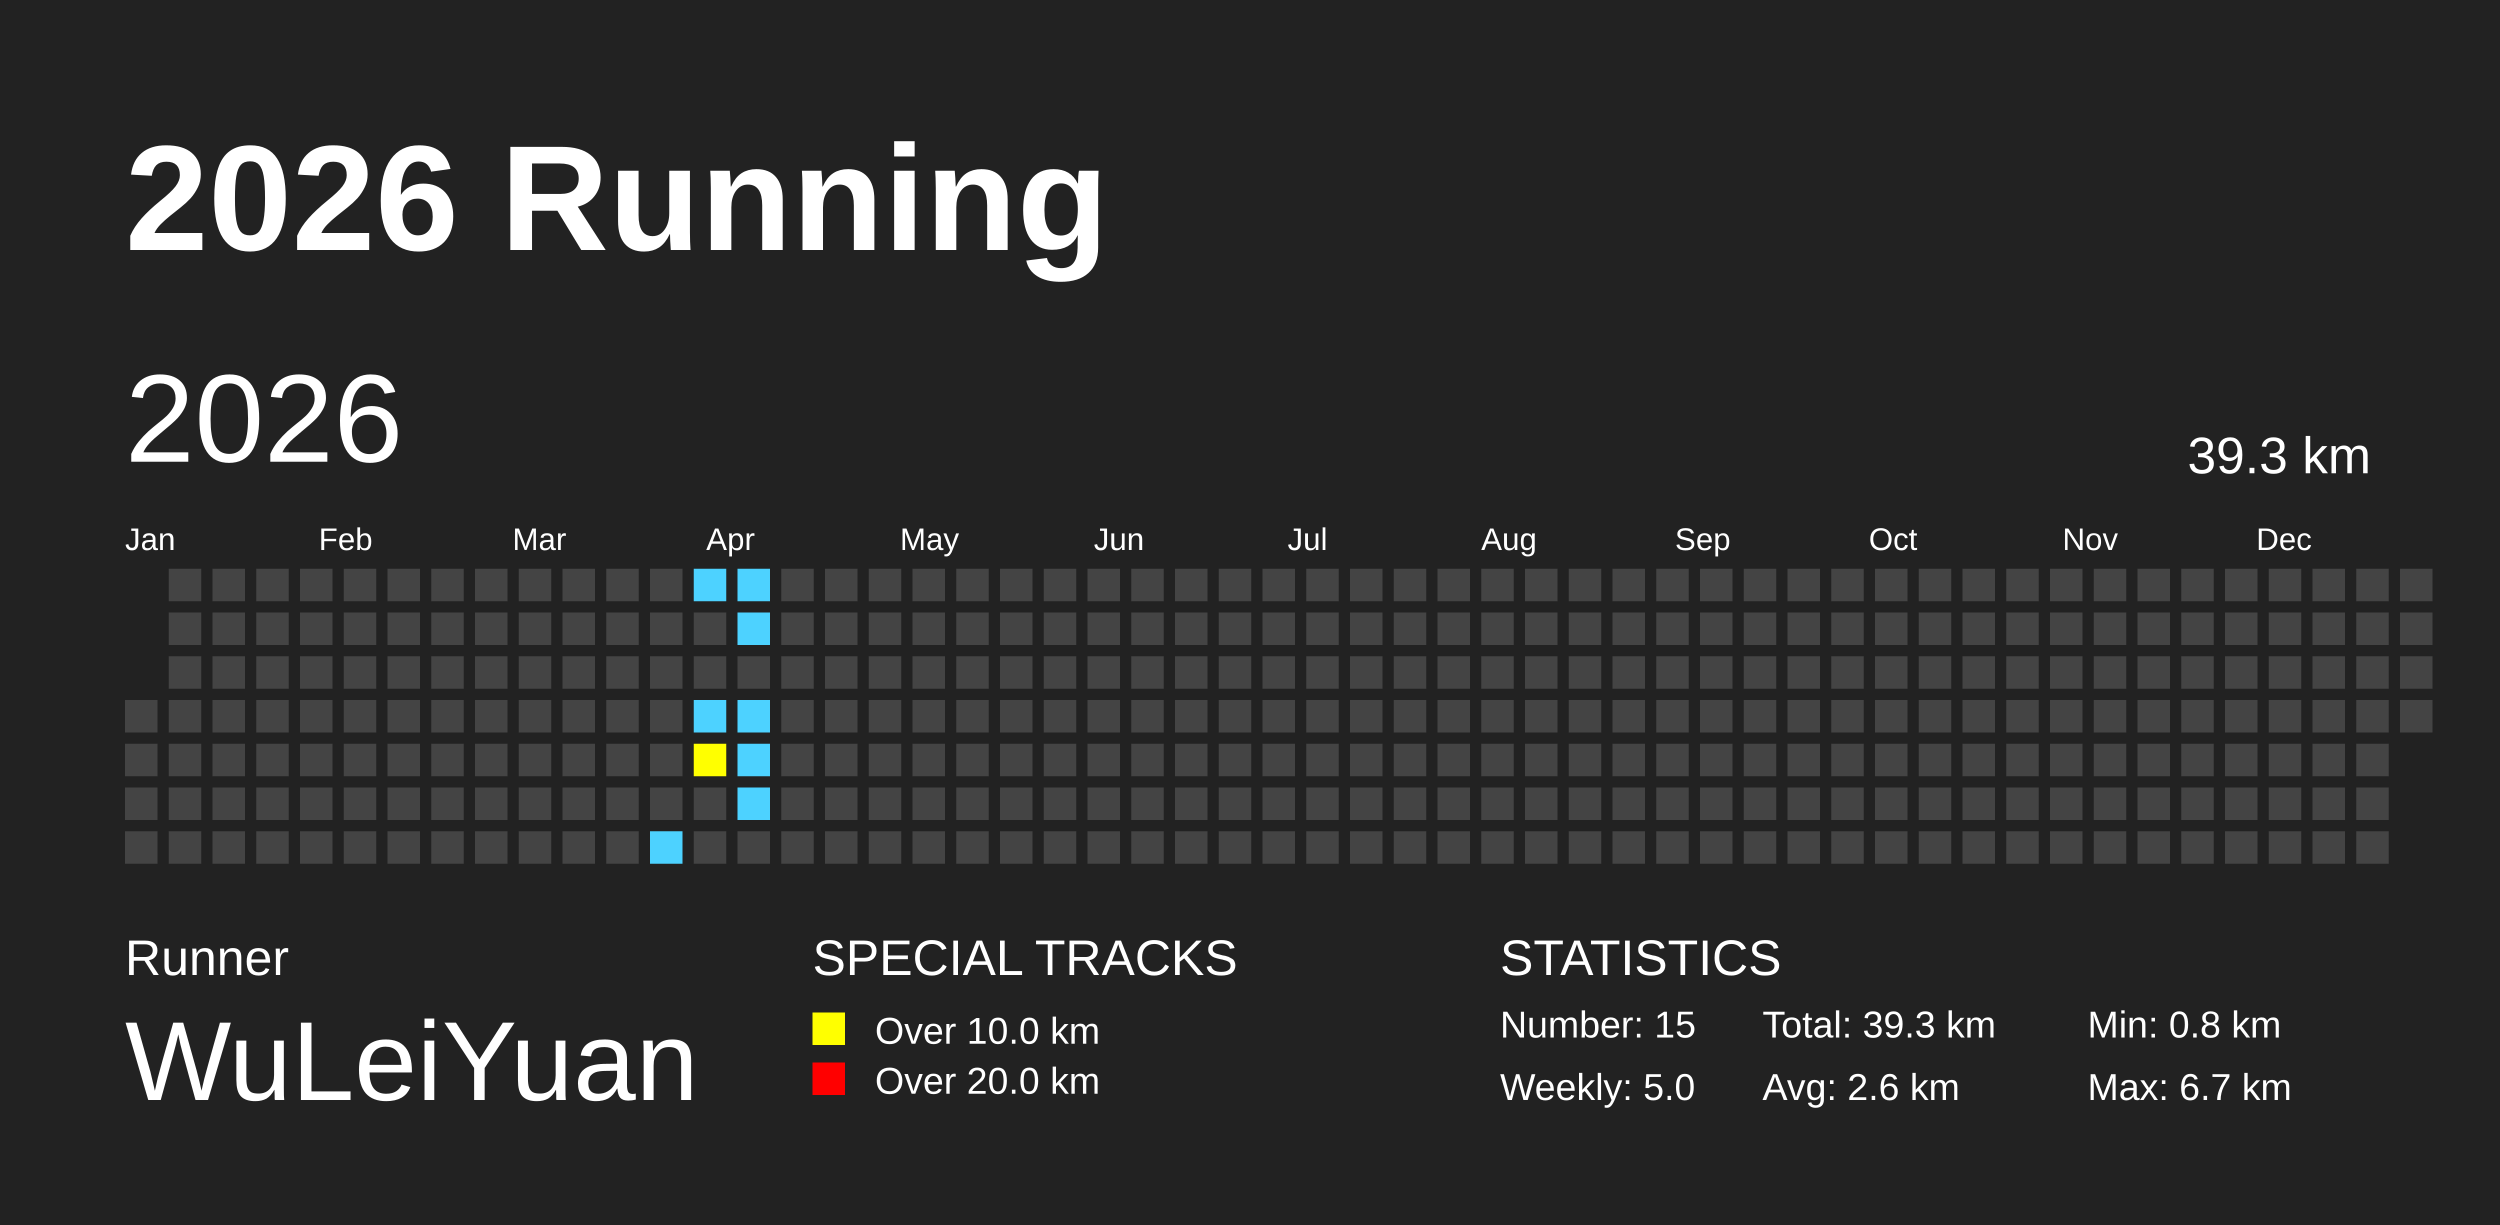
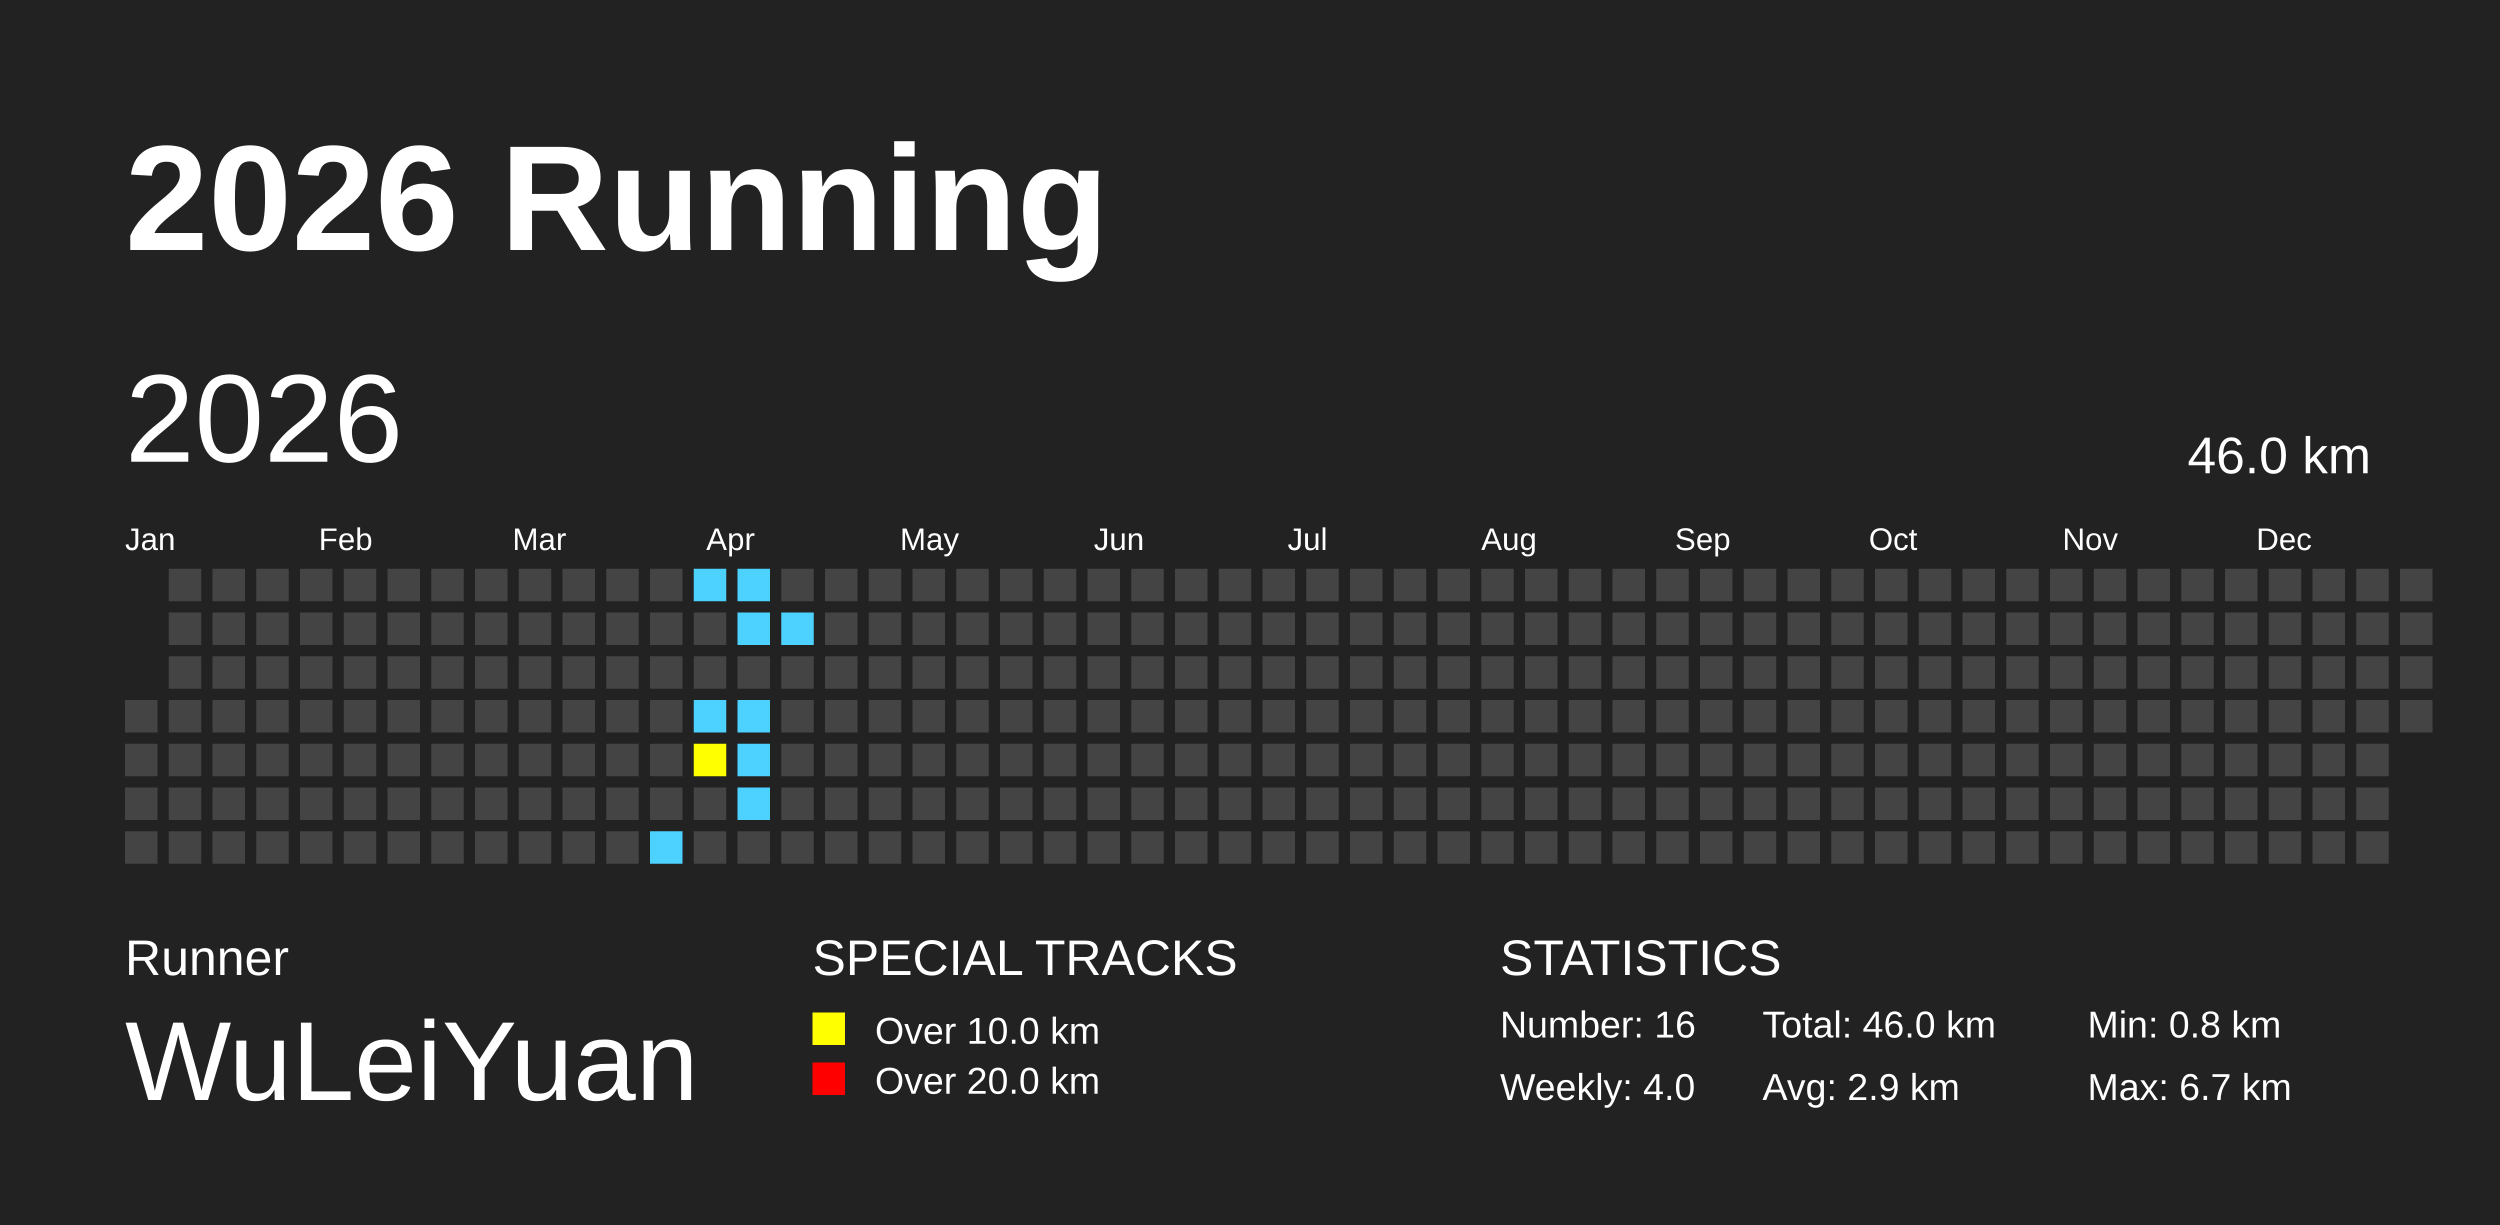
<svg xmlns="http://www.w3.org/2000/svg" baseProfile="full" height="98mm" version="1.1" viewBox="0,0,200,98" width="200mm">
  <defs />
  <rect fill="#222222" height="98" width="200" x="0" y="0" />
  <text fill="#FFFFFF" style="font-size:12px; font-family:Arial; font-weight:bold;" x="10" y="20">2026 Running</text>
  <text fill="#FFFFFF" style="font-size:4px; font-family:Arial" x="10" y="78">Runner</text>
  <text fill="#FFFFFF" style="font-size:9px; font-family:Arial" x="10" y="88">WuLeiYuan</text>
  <text fill="#FFFFFF" style="font-size:4px; font-family:Arial" x="65" y="78">SPECIAL TRACKS</text>
  <rect fill="yellow" height="2.6" width="2.6" x="65" y="81" />
  <text fill="#FFFFFF" style="font-size:3px; font-family:Arial" x="70" y="83.5">Over 10.0 km</text>
  <rect fill="red" height="2.6" width="2.6" x="65" y="85" />
  <text fill="#FFFFFF" style="font-size:3px; font-family:Arial" x="70" y="87.5">Over 20.0 km</text>
  <text fill="#FFFFFF" style="font-size:4px; font-family:Arial" x="120" y="78">STATISTICS</text>
-   <text fill="#FFFFFF" style="font-size:3px; font-family:Arial" x="120" y="83">Number: 15</text>
-   <text fill="#FFFFFF" style="font-size:3px; font-family:Arial" x="120" y="88">Weekly: 5.0</text>
-   <text fill="#FFFFFF" style="font-size:3px; font-family:Arial" x="141" y="83">Total: 39.3 km</text>
-   <text fill="#FFFFFF" style="font-size:3px; font-family:Arial" x="141" y="88">Avg: 2.6 km</text>
+   <text fill="#FFFFFF" style="font-size:3px; font-family:Arial" x="120" y="83">Number: 16</text>
+   <text fill="#FFFFFF" style="font-size:3px; font-family:Arial" x="120" y="88">Weekly: 4.0</text>
+   <text fill="#FFFFFF" style="font-size:3px; font-family:Arial" x="141" y="83">Total: 46.0 km</text>
+   <text fill="#FFFFFF" style="font-size:3px; font-family:Arial" x="141" y="88">Avg: 2.9 km</text>
  <text fill="#FFFFFF" style="font-size:3px; font-family:Arial" x="167" y="83">Min: 0.8 km</text>
  <text fill="#FFFFFF" style="font-size:3px; font-family:Arial" x="167" y="88">Max: 6.7 km</text>
  <text dominant-baseline="hanging" fill="#FFFFFF" style="font-size:10.0px; font-family:Arial;" x="10" y="30">2026</text>
-   <text dominant-baseline="hanging" fill="#FFFFFF" style="font-size:4.125px; font-family:Arial;" x="175" y="35">39.3 km</text>
+   <text dominant-baseline="hanging" fill="#FFFFFF" style="font-size:4.125px; font-family:Arial;" x="175" y="35">46.0 km</text>
  <text fill="#FFFFFF" style="font-size:2.5px; font-family:Arial" x="10.0" y="44">Jan</text>
  <text fill="#FFFFFF" style="font-size:2.5px; font-family:Arial" x="25.5" y="44">Feb</text>
  <text fill="#FFFFFF" style="font-size:2.5px; font-family:Arial" x="41.0" y="44">Mar</text>
  <text fill="#FFFFFF" style="font-size:2.5px; font-family:Arial" x="56.5" y="44">Apr</text>
  <text fill="#FFFFFF" style="font-size:2.5px; font-family:Arial" x="72.0" y="44">May</text>
  <text fill="#FFFFFF" style="font-size:2.5px; font-family:Arial" x="87.5" y="44">Jun</text>
  <text fill="#FFFFFF" style="font-size:2.5px; font-family:Arial" x="103.0" y="44">Jul</text>
  <text fill="#FFFFFF" style="font-size:2.5px; font-family:Arial" x="118.5" y="44">Aug</text>
  <text fill="#FFFFFF" style="font-size:2.5px; font-family:Arial" x="134.0" y="44">Sep</text>
  <text fill="#FFFFFF" style="font-size:2.5px; font-family:Arial" x="149.5" y="44">Oct</text>
  <text fill="#FFFFFF" style="font-size:2.5px; font-family:Arial" x="165.0" y="44">Nov</text>
  <text fill="#FFFFFF" style="font-size:2.5px; font-family:Arial" x="180.5" y="44">Dec</text>
  <rect fill="#444444" height="2.6" width="2.6" x="10.0" y="56.0" />
  <rect fill="#444444" height="2.6" width="2.6" x="10.0" y="59.5" />
  <rect fill="#444444" height="2.6" width="2.6" x="10.0" y="63.0" />
  <rect fill="#444444" height="2.6" width="2.6" x="10.0" y="66.5" />
  <rect fill="#444444" height="2.6" width="2.6" x="13.5" y="45.5" />
  <rect fill="#444444" height="2.6" width="2.6" x="13.5" y="49.0" />
  <rect fill="#444444" height="2.6" width="2.6" x="13.5" y="52.5" />
  <rect fill="#444444" height="2.6" width="2.6" x="13.5" y="56.0" />
  <rect fill="#444444" height="2.6" width="2.6" x="13.5" y="59.5" />
  <rect fill="#444444" height="2.6" width="2.6" x="13.5" y="63.0" />
  <rect fill="#444444" height="2.6" width="2.6" x="13.5" y="66.5" />
  <rect fill="#444444" height="2.6" width="2.6" x="17.0" y="45.5" />
  <rect fill="#444444" height="2.6" width="2.6" x="17.0" y="49.0" />
  <rect fill="#444444" height="2.6" width="2.6" x="17.0" y="52.5" />
  <rect fill="#444444" height="2.6" width="2.6" x="17.0" y="56.0" />
  <rect fill="#444444" height="2.6" width="2.6" x="17.0" y="59.5" />
  <rect fill="#444444" height="2.6" width="2.6" x="17.0" y="63.0" />
  <rect fill="#444444" height="2.6" width="2.6" x="17.0" y="66.5" />
  <rect fill="#444444" height="2.6" width="2.6" x="20.5" y="45.5" />
  <rect fill="#444444" height="2.6" width="2.6" x="20.5" y="49.0" />
  <rect fill="#444444" height="2.6" width="2.6" x="20.5" y="52.5" />
  <rect fill="#444444" height="2.6" width="2.6" x="20.5" y="56.0" />
  <rect fill="#444444" height="2.6" width="2.6" x="20.5" y="59.5" />
  <rect fill="#444444" height="2.6" width="2.6" x="20.5" y="63.0" />
  <rect fill="#444444" height="2.6" width="2.6" x="20.5" y="66.5" />
  <rect fill="#444444" height="2.6" width="2.6" x="24.0" y="45.5" />
  <rect fill="#444444" height="2.6" width="2.6" x="24.0" y="49.0" />
  <rect fill="#444444" height="2.6" width="2.6" x="24.0" y="52.5" />
  <rect fill="#444444" height="2.6" width="2.6" x="24.0" y="56.0" />
  <rect fill="#444444" height="2.6" width="2.6" x="24.0" y="59.5" />
  <rect fill="#444444" height="2.6" width="2.6" x="24.0" y="63.0" />
  <rect fill="#444444" height="2.6" width="2.6" x="24.0" y="66.5" />
  <rect fill="#444444" height="2.6" width="2.6" x="27.5" y="45.5" />
  <rect fill="#444444" height="2.6" width="2.6" x="27.5" y="49.0" />
  <rect fill="#444444" height="2.6" width="2.6" x="27.5" y="52.5" />
  <rect fill="#444444" height="2.6" width="2.6" x="27.5" y="56.0" />
  <rect fill="#444444" height="2.6" width="2.6" x="27.5" y="59.5" />
  <rect fill="#444444" height="2.6" width="2.6" x="27.5" y="63.0" />
  <rect fill="#444444" height="2.6" width="2.6" x="27.5" y="66.5" />
  <rect fill="#444444" height="2.6" width="2.6" x="31.0" y="45.5" />
  <rect fill="#444444" height="2.6" width="2.6" x="31.0" y="49.0" />
  <rect fill="#444444" height="2.6" width="2.6" x="31.0" y="52.5" />
  <rect fill="#444444" height="2.6" width="2.6" x="31.0" y="56.0" />
  <rect fill="#444444" height="2.6" width="2.6" x="31.0" y="59.5" />
  <rect fill="#444444" height="2.6" width="2.6" x="31.0" y="63.0" />
  <rect fill="#444444" height="2.6" width="2.6" x="31.0" y="66.5" />
  <rect fill="#444444" height="2.6" width="2.6" x="34.5" y="45.5" />
  <rect fill="#444444" height="2.6" width="2.6" x="34.5" y="49.0" />
  <rect fill="#444444" height="2.6" width="2.6" x="34.5" y="52.5" />
  <rect fill="#444444" height="2.6" width="2.6" x="34.5" y="56.0" />
  <rect fill="#444444" height="2.6" width="2.6" x="34.5" y="59.5" />
  <rect fill="#444444" height="2.6" width="2.6" x="34.5" y="63.0" />
  <rect fill="#444444" height="2.6" width="2.6" x="34.5" y="66.5" />
  <rect fill="#444444" height="2.6" width="2.6" x="38.0" y="45.5" />
  <rect fill="#444444" height="2.6" width="2.6" x="38.0" y="49.0" />
  <rect fill="#444444" height="2.6" width="2.6" x="38.0" y="52.5" />
  <rect fill="#444444" height="2.6" width="2.6" x="38.0" y="56.0" />
  <rect fill="#444444" height="2.6" width="2.6" x="38.0" y="59.5" />
  <rect fill="#444444" height="2.6" width="2.6" x="38.0" y="63.0" />
  <rect fill="#444444" height="2.6" width="2.6" x="38.0" y="66.5" />
  <rect fill="#444444" height="2.6" width="2.6" x="41.5" y="45.5" />
  <rect fill="#444444" height="2.6" width="2.6" x="41.5" y="49.0" />
  <rect fill="#444444" height="2.6" width="2.6" x="41.5" y="52.5" />
  <rect fill="#444444" height="2.6" width="2.6" x="41.5" y="56.0" />
  <rect fill="#444444" height="2.6" width="2.6" x="41.5" y="59.5" />
  <rect fill="#444444" height="2.6" width="2.6" x="41.5" y="63.0" />
  <rect fill="#444444" height="2.6" width="2.6" x="41.5" y="66.5" />
  <rect fill="#444444" height="2.6" width="2.6" x="45.0" y="45.5" />
  <rect fill="#444444" height="2.6" width="2.6" x="45.0" y="49.0" />
  <rect fill="#444444" height="2.6" width="2.6" x="45.0" y="52.5" />
  <rect fill="#444444" height="2.6" width="2.6" x="45.0" y="56.0" />
  <rect fill="#444444" height="2.6" width="2.6" x="45.0" y="59.5" />
  <rect fill="#444444" height="2.6" width="2.6" x="45.0" y="63.0" />
  <rect fill="#444444" height="2.6" width="2.6" x="45.0" y="66.5" />
  <rect fill="#444444" height="2.6" width="2.6" x="48.5" y="45.5" />
  <rect fill="#444444" height="2.6" width="2.6" x="48.5" y="49.0" />
  <rect fill="#444444" height="2.6" width="2.6" x="48.5" y="52.5" />
  <rect fill="#444444" height="2.6" width="2.6" x="48.5" y="56.0" />
  <rect fill="#444444" height="2.6" width="2.6" x="48.5" y="59.5" />
  <rect fill="#444444" height="2.6" width="2.6" x="48.5" y="63.0" />
  <rect fill="#444444" height="2.6" width="2.6" x="48.5" y="66.5" />
  <rect fill="#444444" height="2.6" width="2.6" x="52.0" y="45.5" />
  <rect fill="#444444" height="2.6" width="2.6" x="52.0" y="49.0" />
  <rect fill="#444444" height="2.6" width="2.6" x="52.0" y="52.5" />
  <rect fill="#444444" height="2.6" width="2.6" x="52.0" y="56.0" />
  <rect fill="#444444" height="2.6" width="2.6" x="52.0" y="59.5" />
  <rect fill="#444444" height="2.6" width="2.6" x="52.0" y="63.0" />
  <rect fill="#4DD2FF" height="2.6" width="2.6" x="52.0" y="66.5" />
  <rect fill="#4DD2FF" height="2.6" width="2.6" x="55.5" y="45.5" />
  <rect fill="#444444" height="2.6" width="2.6" x="55.5" y="49.0" />
  <rect fill="#444444" height="2.6" width="2.6" x="55.5" y="52.5" />
  <rect fill="#4DD2FF" height="2.6" width="2.6" x="55.5" y="56.0" />
  <rect fill="yellow" height="2.6" width="2.6" x="55.5" y="59.5" />
  <rect fill="#444444" height="2.6" width="2.6" x="55.5" y="63.0" />
  <rect fill="#444444" height="2.6" width="2.6" x="55.5" y="66.5" />
  <rect fill="#4DD2FF" height="2.6" width="2.6" x="59.0" y="45.5" />
  <rect fill="#4DD2FF" height="2.6" width="2.6" x="59.0" y="49.0" />
  <rect fill="#444444" height="2.6" width="2.6" x="59.0" y="52.5" />
  <rect fill="#4DD2FF" height="2.6" width="2.6" x="59.0" y="56.0" />
  <rect fill="#4DD2FF" height="2.6" width="2.6" x="59.0" y="59.5" />
  <rect fill="#4DD2FF" height="2.6" width="2.6" x="59.0" y="63.0" />
  <rect fill="#444444" height="2.6" width="2.6" x="59.0" y="66.5" />
  <rect fill="#444444" height="2.6" width="2.6" x="62.5" y="45.5" />
-   <rect fill="#444444" height="2.6" width="2.6" x="62.5" y="49.0" />
+   <rect fill="#4DD2FF" height="2.6" width="2.6" x="62.5" y="49.0" />
  <rect fill="#444444" height="2.6" width="2.6" x="62.5" y="52.5" />
  <rect fill="#444444" height="2.6" width="2.6" x="62.5" y="56.0" />
  <rect fill="#444444" height="2.6" width="2.6" x="62.5" y="59.5" />
  <rect fill="#444444" height="2.6" width="2.6" x="62.5" y="63.0" />
  <rect fill="#444444" height="2.6" width="2.6" x="62.5" y="66.5" />
  <rect fill="#444444" height="2.6" width="2.6" x="66.0" y="45.5" />
  <rect fill="#444444" height="2.6" width="2.6" x="66.0" y="49.0" />
  <rect fill="#444444" height="2.6" width="2.6" x="66.0" y="52.5" />
  <rect fill="#444444" height="2.6" width="2.6" x="66.0" y="56.0" />
  <rect fill="#444444" height="2.6" width="2.6" x="66.0" y="59.5" />
  <rect fill="#444444" height="2.6" width="2.6" x="66.0" y="63.0" />
  <rect fill="#444444" height="2.6" width="2.6" x="66.0" y="66.5" />
  <rect fill="#444444" height="2.6" width="2.6" x="69.5" y="45.5" />
  <rect fill="#444444" height="2.6" width="2.6" x="69.5" y="49.0" />
  <rect fill="#444444" height="2.6" width="2.6" x="69.5" y="52.5" />
  <rect fill="#444444" height="2.6" width="2.6" x="69.5" y="56.0" />
  <rect fill="#444444" height="2.6" width="2.6" x="69.5" y="59.5" />
  <rect fill="#444444" height="2.6" width="2.6" x="69.5" y="63.0" />
  <rect fill="#444444" height="2.6" width="2.6" x="69.5" y="66.5" />
  <rect fill="#444444" height="2.6" width="2.6" x="73.0" y="45.5" />
  <rect fill="#444444" height="2.6" width="2.6" x="73.0" y="49.0" />
  <rect fill="#444444" height="2.6" width="2.6" x="73.0" y="52.5" />
  <rect fill="#444444" height="2.6" width="2.6" x="73.0" y="56.0" />
  <rect fill="#444444" height="2.6" width="2.6" x="73.0" y="59.5" />
  <rect fill="#444444" height="2.6" width="2.6" x="73.0" y="63.0" />
  <rect fill="#444444" height="2.6" width="2.6" x="73.0" y="66.5" />
  <rect fill="#444444" height="2.6" width="2.6" x="76.5" y="45.5" />
  <rect fill="#444444" height="2.6" width="2.6" x="76.5" y="49.0" />
  <rect fill="#444444" height="2.6" width="2.6" x="76.5" y="52.5" />
  <rect fill="#444444" height="2.6" width="2.6" x="76.5" y="56.0" />
  <rect fill="#444444" height="2.6" width="2.6" x="76.5" y="59.5" />
  <rect fill="#444444" height="2.6" width="2.6" x="76.5" y="63.0" />
  <rect fill="#444444" height="2.6" width="2.6" x="76.5" y="66.5" />
  <rect fill="#444444" height="2.6" width="2.6" x="80.0" y="45.5" />
  <rect fill="#444444" height="2.6" width="2.6" x="80.0" y="49.0" />
  <rect fill="#444444" height="2.6" width="2.6" x="80.0" y="52.5" />
  <rect fill="#444444" height="2.6" width="2.6" x="80.0" y="56.0" />
  <rect fill="#444444" height="2.6" width="2.6" x="80.0" y="59.5" />
  <rect fill="#444444" height="2.6" width="2.6" x="80.0" y="63.0" />
  <rect fill="#444444" height="2.6" width="2.6" x="80.0" y="66.5" />
  <rect fill="#444444" height="2.6" width="2.6" x="83.5" y="45.5" />
  <rect fill="#444444" height="2.6" width="2.6" x="83.5" y="49.0" />
  <rect fill="#444444" height="2.6" width="2.6" x="83.5" y="52.5" />
  <rect fill="#444444" height="2.6" width="2.6" x="83.5" y="56.0" />
  <rect fill="#444444" height="2.6" width="2.6" x="83.5" y="59.5" />
  <rect fill="#444444" height="2.6" width="2.6" x="83.5" y="63.0" />
  <rect fill="#444444" height="2.6" width="2.6" x="83.5" y="66.5" />
  <rect fill="#444444" height="2.6" width="2.6" x="87.0" y="45.5" />
  <rect fill="#444444" height="2.6" width="2.6" x="87.0" y="49.0" />
  <rect fill="#444444" height="2.6" width="2.6" x="87.0" y="52.5" />
  <rect fill="#444444" height="2.6" width="2.6" x="87.0" y="56.0" />
  <rect fill="#444444" height="2.6" width="2.6" x="87.0" y="59.5" />
  <rect fill="#444444" height="2.6" width="2.6" x="87.0" y="63.0" />
  <rect fill="#444444" height="2.6" width="2.6" x="87.0" y="66.5" />
  <rect fill="#444444" height="2.6" width="2.6" x="90.5" y="45.5" />
  <rect fill="#444444" height="2.6" width="2.6" x="90.5" y="49.0" />
  <rect fill="#444444" height="2.6" width="2.6" x="90.5" y="52.5" />
  <rect fill="#444444" height="2.6" width="2.6" x="90.5" y="56.0" />
  <rect fill="#444444" height="2.6" width="2.6" x="90.5" y="59.5" />
  <rect fill="#444444" height="2.6" width="2.6" x="90.5" y="63.0" />
  <rect fill="#444444" height="2.6" width="2.6" x="90.5" y="66.5" />
  <rect fill="#444444" height="2.6" width="2.6" x="94.0" y="45.5" />
  <rect fill="#444444" height="2.6" width="2.6" x="94.0" y="49.0" />
  <rect fill="#444444" height="2.6" width="2.6" x="94.0" y="52.5" />
  <rect fill="#444444" height="2.6" width="2.6" x="94.0" y="56.0" />
  <rect fill="#444444" height="2.6" width="2.6" x="94.0" y="59.5" />
  <rect fill="#444444" height="2.6" width="2.6" x="94.0" y="63.0" />
  <rect fill="#444444" height="2.6" width="2.6" x="94.0" y="66.5" />
  <rect fill="#444444" height="2.6" width="2.6" x="97.5" y="45.5" />
  <rect fill="#444444" height="2.6" width="2.6" x="97.5" y="49.0" />
  <rect fill="#444444" height="2.6" width="2.6" x="97.5" y="52.5" />
  <rect fill="#444444" height="2.6" width="2.6" x="97.5" y="56.0" />
  <rect fill="#444444" height="2.6" width="2.6" x="97.5" y="59.5" />
  <rect fill="#444444" height="2.6" width="2.6" x="97.5" y="63.0" />
  <rect fill="#444444" height="2.6" width="2.6" x="97.5" y="66.5" />
  <rect fill="#444444" height="2.6" width="2.6" x="101.0" y="45.5" />
  <rect fill="#444444" height="2.6" width="2.6" x="101.0" y="49.0" />
  <rect fill="#444444" height="2.6" width="2.6" x="101.0" y="52.5" />
  <rect fill="#444444" height="2.6" width="2.6" x="101.0" y="56.0" />
  <rect fill="#444444" height="2.6" width="2.6" x="101.0" y="59.5" />
  <rect fill="#444444" height="2.6" width="2.6" x="101.0" y="63.0" />
  <rect fill="#444444" height="2.6" width="2.6" x="101.0" y="66.5" />
  <rect fill="#444444" height="2.6" width="2.6" x="104.5" y="45.5" />
  <rect fill="#444444" height="2.6" width="2.6" x="104.5" y="49.0" />
  <rect fill="#444444" height="2.6" width="2.6" x="104.5" y="52.5" />
  <rect fill="#444444" height="2.6" width="2.6" x="104.5" y="56.0" />
  <rect fill="#444444" height="2.6" width="2.6" x="104.5" y="59.5" />
  <rect fill="#444444" height="2.6" width="2.6" x="104.5" y="63.0" />
  <rect fill="#444444" height="2.6" width="2.6" x="104.5" y="66.5" />
  <rect fill="#444444" height="2.6" width="2.6" x="108.0" y="45.5" />
  <rect fill="#444444" height="2.6" width="2.6" x="108.0" y="49.0" />
  <rect fill="#444444" height="2.6" width="2.6" x="108.0" y="52.5" />
  <rect fill="#444444" height="2.6" width="2.6" x="108.0" y="56.0" />
  <rect fill="#444444" height="2.6" width="2.6" x="108.0" y="59.5" />
  <rect fill="#444444" height="2.6" width="2.6" x="108.0" y="63.0" />
  <rect fill="#444444" height="2.6" width="2.6" x="108.0" y="66.5" />
  <rect fill="#444444" height="2.6" width="2.6" x="111.5" y="45.5" />
  <rect fill="#444444" height="2.6" width="2.6" x="111.5" y="49.0" />
  <rect fill="#444444" height="2.6" width="2.6" x="111.5" y="52.5" />
  <rect fill="#444444" height="2.6" width="2.6" x="111.5" y="56.0" />
  <rect fill="#444444" height="2.6" width="2.6" x="111.5" y="59.5" />
  <rect fill="#444444" height="2.6" width="2.6" x="111.5" y="63.0" />
  <rect fill="#444444" height="2.6" width="2.6" x="111.5" y="66.5" />
  <rect fill="#444444" height="2.6" width="2.6" x="115.0" y="45.5" />
  <rect fill="#444444" height="2.6" width="2.6" x="115.0" y="49.0" />
  <rect fill="#444444" height="2.6" width="2.6" x="115.0" y="52.5" />
  <rect fill="#444444" height="2.6" width="2.6" x="115.0" y="56.0" />
  <rect fill="#444444" height="2.6" width="2.6" x="115.0" y="59.5" />
  <rect fill="#444444" height="2.6" width="2.6" x="115.0" y="63.0" />
  <rect fill="#444444" height="2.6" width="2.6" x="115.0" y="66.5" />
  <rect fill="#444444" height="2.6" width="2.6" x="118.5" y="45.5" />
  <rect fill="#444444" height="2.6" width="2.6" x="118.5" y="49.0" />
  <rect fill="#444444" height="2.6" width="2.6" x="118.5" y="52.5" />
  <rect fill="#444444" height="2.6" width="2.6" x="118.5" y="56.0" />
  <rect fill="#444444" height="2.6" width="2.6" x="118.5" y="59.5" />
  <rect fill="#444444" height="2.6" width="2.6" x="118.5" y="63.0" />
  <rect fill="#444444" height="2.6" width="2.6" x="118.5" y="66.5" />
  <rect fill="#444444" height="2.6" width="2.6" x="122.0" y="45.5" />
  <rect fill="#444444" height="2.6" width="2.6" x="122.0" y="49.0" />
  <rect fill="#444444" height="2.6" width="2.6" x="122.0" y="52.5" />
  <rect fill="#444444" height="2.6" width="2.6" x="122.0" y="56.0" />
  <rect fill="#444444" height="2.6" width="2.6" x="122.0" y="59.5" />
  <rect fill="#444444" height="2.6" width="2.6" x="122.0" y="63.0" />
  <rect fill="#444444" height="2.6" width="2.6" x="122.0" y="66.5" />
  <rect fill="#444444" height="2.6" width="2.6" x="125.5" y="45.5" />
  <rect fill="#444444" height="2.6" width="2.6" x="125.5" y="49.0" />
  <rect fill="#444444" height="2.6" width="2.6" x="125.5" y="52.5" />
  <rect fill="#444444" height="2.6" width="2.6" x="125.5" y="56.0" />
  <rect fill="#444444" height="2.6" width="2.6" x="125.5" y="59.5" />
  <rect fill="#444444" height="2.6" width="2.6" x="125.5" y="63.0" />
  <rect fill="#444444" height="2.6" width="2.6" x="125.5" y="66.5" />
  <rect fill="#444444" height="2.6" width="2.6" x="129.0" y="45.5" />
  <rect fill="#444444" height="2.6" width="2.6" x="129.0" y="49.0" />
  <rect fill="#444444" height="2.6" width="2.6" x="129.0" y="52.5" />
  <rect fill="#444444" height="2.6" width="2.6" x="129.0" y="56.0" />
  <rect fill="#444444" height="2.6" width="2.6" x="129.0" y="59.5" />
  <rect fill="#444444" height="2.6" width="2.6" x="129.0" y="63.0" />
  <rect fill="#444444" height="2.6" width="2.6" x="129.0" y="66.5" />
  <rect fill="#444444" height="2.6" width="2.6" x="132.5" y="45.5" />
  <rect fill="#444444" height="2.6" width="2.6" x="132.5" y="49.0" />
  <rect fill="#444444" height="2.6" width="2.6" x="132.5" y="52.5" />
  <rect fill="#444444" height="2.6" width="2.6" x="132.5" y="56.0" />
  <rect fill="#444444" height="2.6" width="2.6" x="132.5" y="59.5" />
  <rect fill="#444444" height="2.6" width="2.6" x="132.5" y="63.0" />
  <rect fill="#444444" height="2.6" width="2.6" x="132.5" y="66.5" />
  <rect fill="#444444" height="2.6" width="2.6" x="136.0" y="45.5" />
  <rect fill="#444444" height="2.6" width="2.6" x="136.0" y="49.0" />
  <rect fill="#444444" height="2.6" width="2.6" x="136.0" y="52.5" />
  <rect fill="#444444" height="2.6" width="2.6" x="136.0" y="56.0" />
  <rect fill="#444444" height="2.6" width="2.6" x="136.0" y="59.5" />
  <rect fill="#444444" height="2.6" width="2.6" x="136.0" y="63.0" />
  <rect fill="#444444" height="2.6" width="2.6" x="136.0" y="66.5" />
  <rect fill="#444444" height="2.6" width="2.6" x="139.5" y="45.5" />
  <rect fill="#444444" height="2.6" width="2.6" x="139.5" y="49.0" />
  <rect fill="#444444" height="2.6" width="2.6" x="139.5" y="52.5" />
  <rect fill="#444444" height="2.6" width="2.6" x="139.5" y="56.0" />
  <rect fill="#444444" height="2.6" width="2.6" x="139.5" y="59.5" />
  <rect fill="#444444" height="2.6" width="2.6" x="139.5" y="63.0" />
  <rect fill="#444444" height="2.6" width="2.6" x="139.5" y="66.5" />
  <rect fill="#444444" height="2.6" width="2.6" x="143.0" y="45.5" />
  <rect fill="#444444" height="2.6" width="2.6" x="143.0" y="49.0" />
  <rect fill="#444444" height="2.6" width="2.6" x="143.0" y="52.5" />
  <rect fill="#444444" height="2.6" width="2.6" x="143.0" y="56.0" />
  <rect fill="#444444" height="2.6" width="2.6" x="143.0" y="59.5" />
  <rect fill="#444444" height="2.6" width="2.6" x="143.0" y="63.0" />
  <rect fill="#444444" height="2.6" width="2.6" x="143.0" y="66.5" />
  <rect fill="#444444" height="2.6" width="2.6" x="146.5" y="45.5" />
  <rect fill="#444444" height="2.6" width="2.6" x="146.5" y="49.0" />
  <rect fill="#444444" height="2.6" width="2.6" x="146.5" y="52.5" />
  <rect fill="#444444" height="2.6" width="2.6" x="146.5" y="56.0" />
  <rect fill="#444444" height="2.6" width="2.6" x="146.5" y="59.5" />
  <rect fill="#444444" height="2.6" width="2.6" x="146.5" y="63.0" />
  <rect fill="#444444" height="2.6" width="2.6" x="146.5" y="66.5" />
  <rect fill="#444444" height="2.6" width="2.6" x="150.0" y="45.5" />
  <rect fill="#444444" height="2.6" width="2.6" x="150.0" y="49.0" />
  <rect fill="#444444" height="2.6" width="2.6" x="150.0" y="52.5" />
  <rect fill="#444444" height="2.6" width="2.6" x="150.0" y="56.0" />
  <rect fill="#444444" height="2.6" width="2.6" x="150.0" y="59.5" />
  <rect fill="#444444" height="2.6" width="2.6" x="150.0" y="63.0" />
  <rect fill="#444444" height="2.6" width="2.6" x="150.0" y="66.5" />
  <rect fill="#444444" height="2.6" width="2.6" x="153.5" y="45.5" />
  <rect fill="#444444" height="2.6" width="2.6" x="153.5" y="49.0" />
  <rect fill="#444444" height="2.6" width="2.6" x="153.5" y="52.5" />
  <rect fill="#444444" height="2.6" width="2.6" x="153.5" y="56.0" />
  <rect fill="#444444" height="2.6" width="2.6" x="153.5" y="59.5" />
  <rect fill="#444444" height="2.6" width="2.6" x="153.5" y="63.0" />
  <rect fill="#444444" height="2.6" width="2.6" x="153.5" y="66.5" />
  <rect fill="#444444" height="2.6" width="2.6" x="157.0" y="45.5" />
  <rect fill="#444444" height="2.6" width="2.6" x="157.0" y="49.0" />
  <rect fill="#444444" height="2.6" width="2.6" x="157.0" y="52.5" />
  <rect fill="#444444" height="2.6" width="2.6" x="157.0" y="56.0" />
  <rect fill="#444444" height="2.6" width="2.6" x="157.0" y="59.5" />
  <rect fill="#444444" height="2.6" width="2.6" x="157.0" y="63.0" />
  <rect fill="#444444" height="2.6" width="2.6" x="157.0" y="66.5" />
  <rect fill="#444444" height="2.6" width="2.6" x="160.5" y="45.5" />
  <rect fill="#444444" height="2.6" width="2.6" x="160.5" y="49.0" />
  <rect fill="#444444" height="2.6" width="2.6" x="160.5" y="52.5" />
  <rect fill="#444444" height="2.6" width="2.6" x="160.5" y="56.0" />
  <rect fill="#444444" height="2.6" width="2.6" x="160.5" y="59.5" />
  <rect fill="#444444" height="2.6" width="2.6" x="160.5" y="63.0" />
  <rect fill="#444444" height="2.6" width="2.6" x="160.5" y="66.5" />
  <rect fill="#444444" height="2.6" width="2.6" x="164.0" y="45.5" />
  <rect fill="#444444" height="2.6" width="2.6" x="164.0" y="49.0" />
  <rect fill="#444444" height="2.6" width="2.6" x="164.0" y="52.5" />
  <rect fill="#444444" height="2.6" width="2.6" x="164.0" y="56.0" />
  <rect fill="#444444" height="2.6" width="2.6" x="164.0" y="59.5" />
  <rect fill="#444444" height="2.6" width="2.6" x="164.0" y="63.0" />
  <rect fill="#444444" height="2.6" width="2.6" x="164.0" y="66.5" />
  <rect fill="#444444" height="2.6" width="2.6" x="167.5" y="45.5" />
  <rect fill="#444444" height="2.6" width="2.6" x="167.5" y="49.0" />
  <rect fill="#444444" height="2.6" width="2.6" x="167.5" y="52.5" />
  <rect fill="#444444" height="2.6" width="2.6" x="167.5" y="56.0" />
  <rect fill="#444444" height="2.6" width="2.6" x="167.5" y="59.5" />
  <rect fill="#444444" height="2.6" width="2.6" x="167.5" y="63.0" />
  <rect fill="#444444" height="2.6" width="2.6" x="167.5" y="66.5" />
  <rect fill="#444444" height="2.6" width="2.6" x="171.0" y="45.5" />
  <rect fill="#444444" height="2.6" width="2.6" x="171.0" y="49.0" />
  <rect fill="#444444" height="2.6" width="2.6" x="171.0" y="52.5" />
  <rect fill="#444444" height="2.6" width="2.6" x="171.0" y="56.0" />
  <rect fill="#444444" height="2.6" width="2.6" x="171.0" y="59.5" />
  <rect fill="#444444" height="2.6" width="2.6" x="171.0" y="63.0" />
  <rect fill="#444444" height="2.6" width="2.6" x="171.0" y="66.5" />
  <rect fill="#444444" height="2.6" width="2.6" x="174.5" y="45.5" />
  <rect fill="#444444" height="2.6" width="2.6" x="174.5" y="49.0" />
  <rect fill="#444444" height="2.6" width="2.6" x="174.5" y="52.5" />
  <rect fill="#444444" height="2.6" width="2.6" x="174.5" y="56.0" />
  <rect fill="#444444" height="2.6" width="2.6" x="174.5" y="59.5" />
  <rect fill="#444444" height="2.6" width="2.6" x="174.5" y="63.0" />
  <rect fill="#444444" height="2.6" width="2.6" x="174.5" y="66.5" />
  <rect fill="#444444" height="2.6" width="2.6" x="178.0" y="45.5" />
  <rect fill="#444444" height="2.6" width="2.6" x="178.0" y="49.0" />
  <rect fill="#444444" height="2.6" width="2.6" x="178.0" y="52.5" />
  <rect fill="#444444" height="2.6" width="2.6" x="178.0" y="56.0" />
  <rect fill="#444444" height="2.6" width="2.6" x="178.0" y="59.5" />
  <rect fill="#444444" height="2.6" width="2.6" x="178.0" y="63.0" />
  <rect fill="#444444" height="2.6" width="2.6" x="178.0" y="66.5" />
  <rect fill="#444444" height="2.6" width="2.6" x="181.5" y="45.5" />
  <rect fill="#444444" height="2.6" width="2.6" x="181.5" y="49.0" />
  <rect fill="#444444" height="2.6" width="2.6" x="181.5" y="52.5" />
  <rect fill="#444444" height="2.6" width="2.6" x="181.5" y="56.0" />
  <rect fill="#444444" height="2.6" width="2.6" x="181.5" y="59.5" />
  <rect fill="#444444" height="2.6" width="2.6" x="181.5" y="63.0" />
  <rect fill="#444444" height="2.6" width="2.6" x="181.5" y="66.5" />
  <rect fill="#444444" height="2.6" width="2.6" x="185.0" y="45.5" />
  <rect fill="#444444" height="2.6" width="2.6" x="185.0" y="49.0" />
  <rect fill="#444444" height="2.6" width="2.6" x="185.0" y="52.5" />
  <rect fill="#444444" height="2.6" width="2.6" x="185.0" y="56.0" />
  <rect fill="#444444" height="2.6" width="2.6" x="185.0" y="59.5" />
  <rect fill="#444444" height="2.6" width="2.6" x="185.0" y="63.0" />
  <rect fill="#444444" height="2.6" width="2.6" x="185.0" y="66.5" />
  <rect fill="#444444" height="2.6" width="2.6" x="188.5" y="45.5" />
  <rect fill="#444444" height="2.6" width="2.6" x="188.5" y="49.0" />
  <rect fill="#444444" height="2.6" width="2.6" x="188.5" y="52.5" />
  <rect fill="#444444" height="2.6" width="2.6" x="188.5" y="56.0" />
  <rect fill="#444444" height="2.6" width="2.6" x="188.5" y="59.5" />
  <rect fill="#444444" height="2.6" width="2.6" x="188.5" y="63.0" />
  <rect fill="#444444" height="2.6" width="2.6" x="188.5" y="66.5" />
  <rect fill="#444444" height="2.6" width="2.6" x="192.0" y="45.5" />
  <rect fill="#444444" height="2.6" width="2.6" x="192.0" y="49.0" />
  <rect fill="#444444" height="2.6" width="2.6" x="192.0" y="52.5" />
  <rect fill="#444444" height="2.6" width="2.6" x="192.0" y="56.0" />
</svg>
